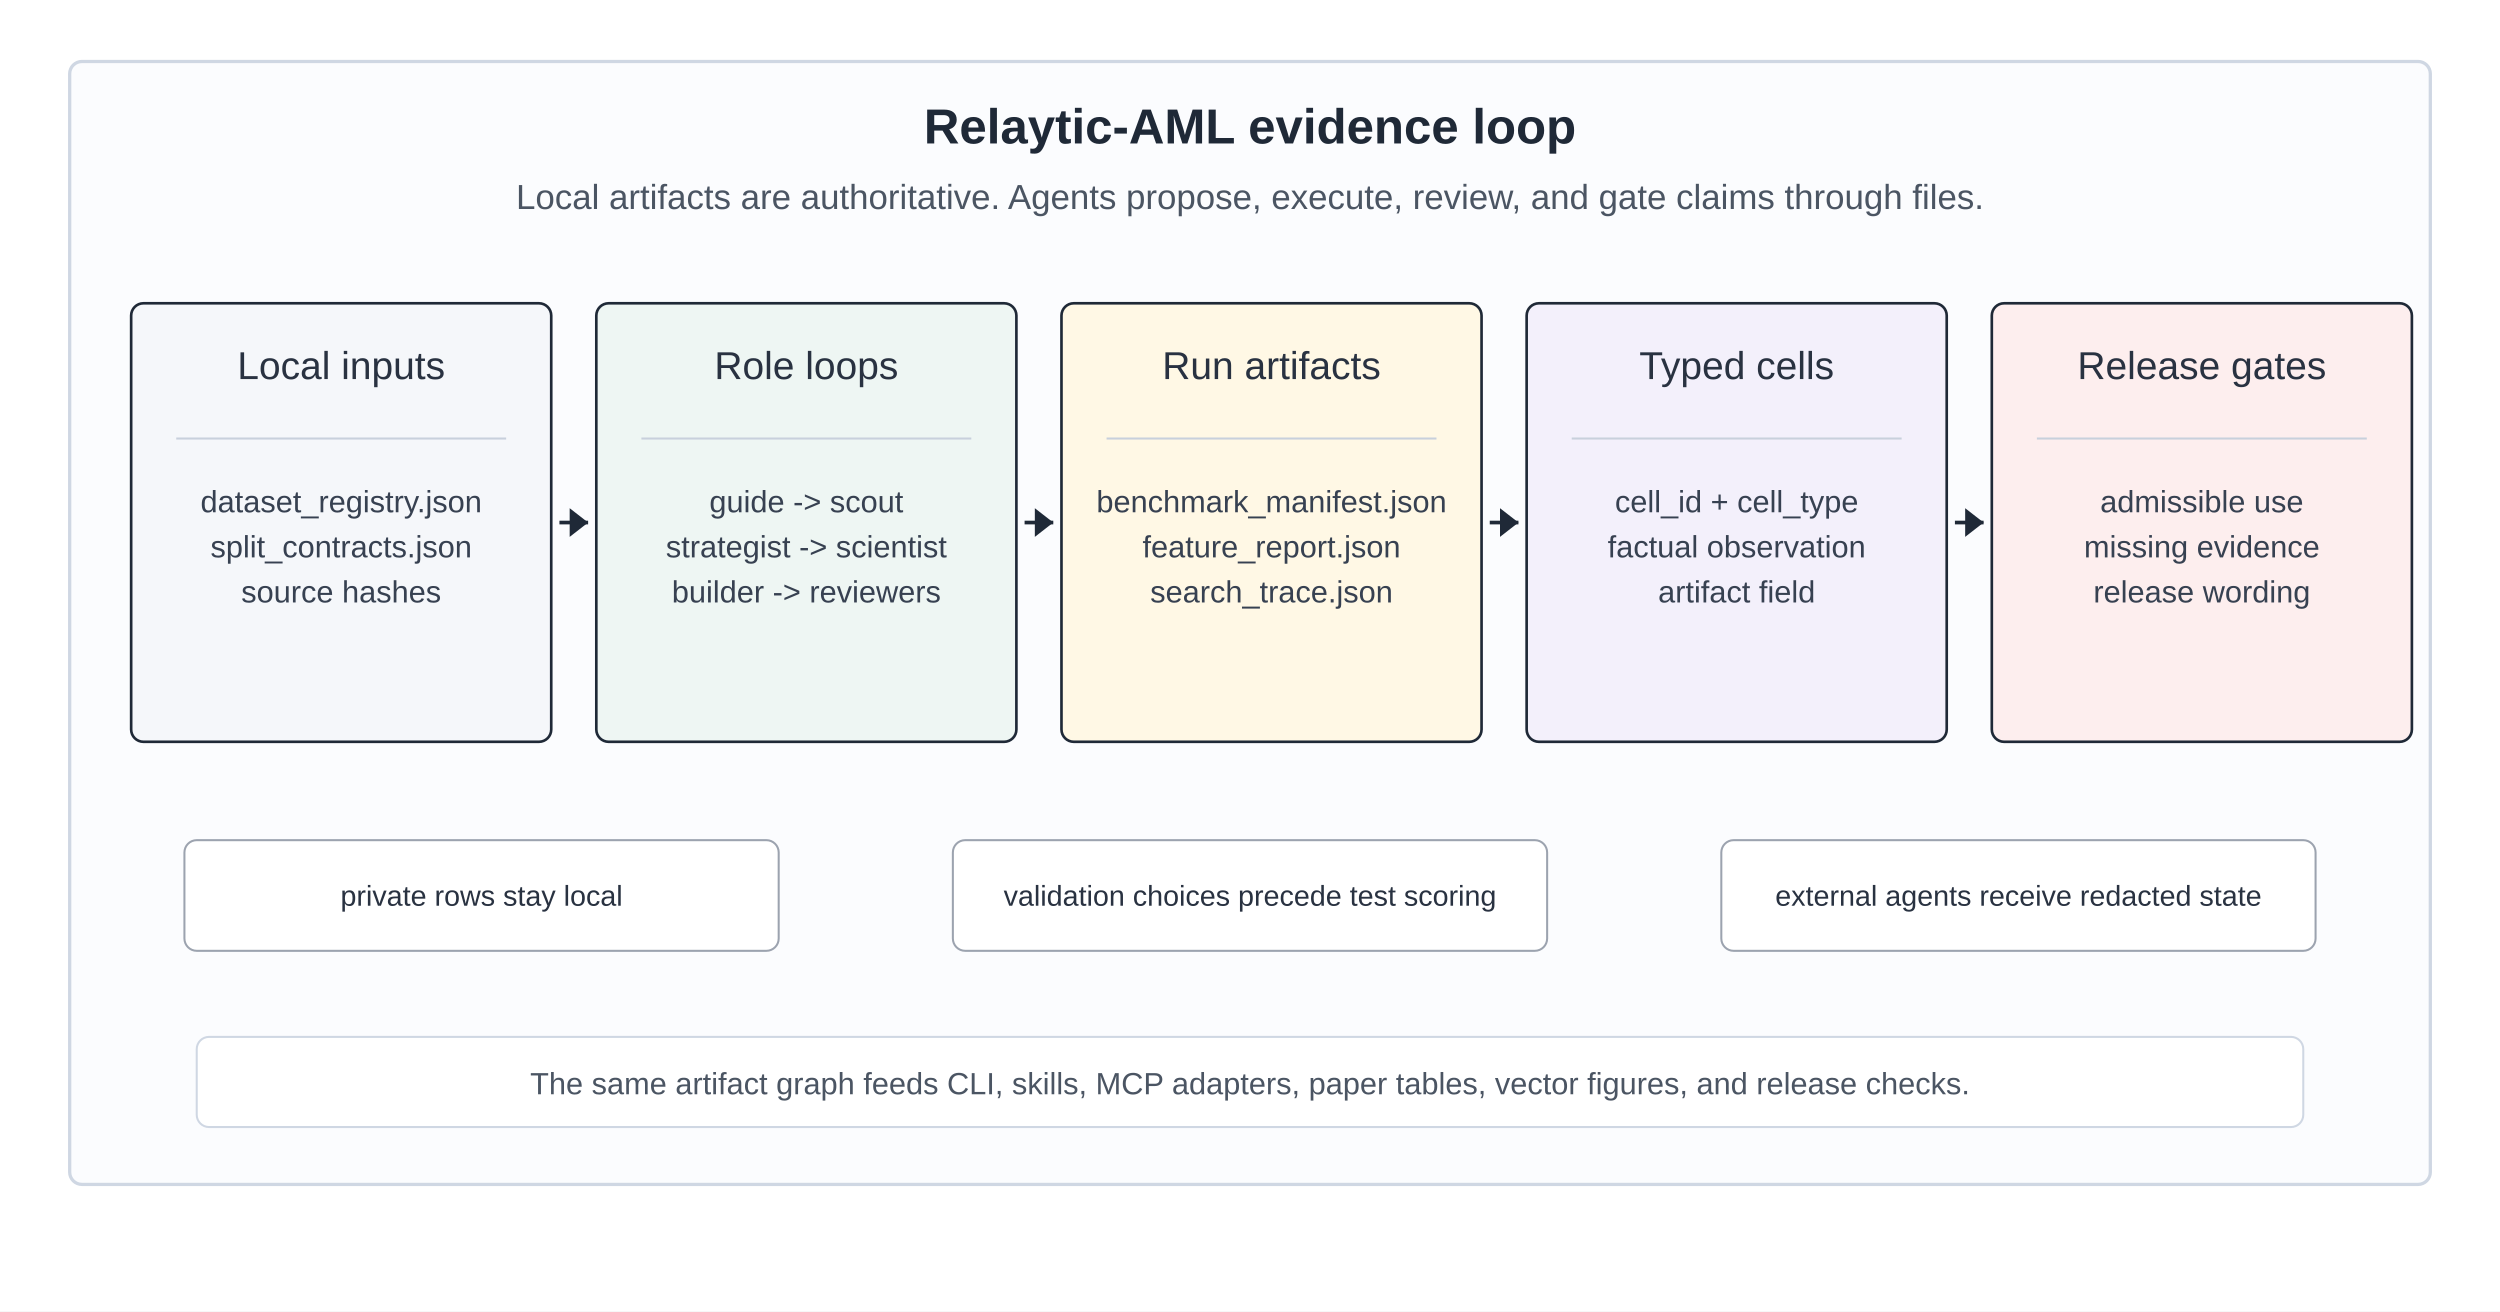
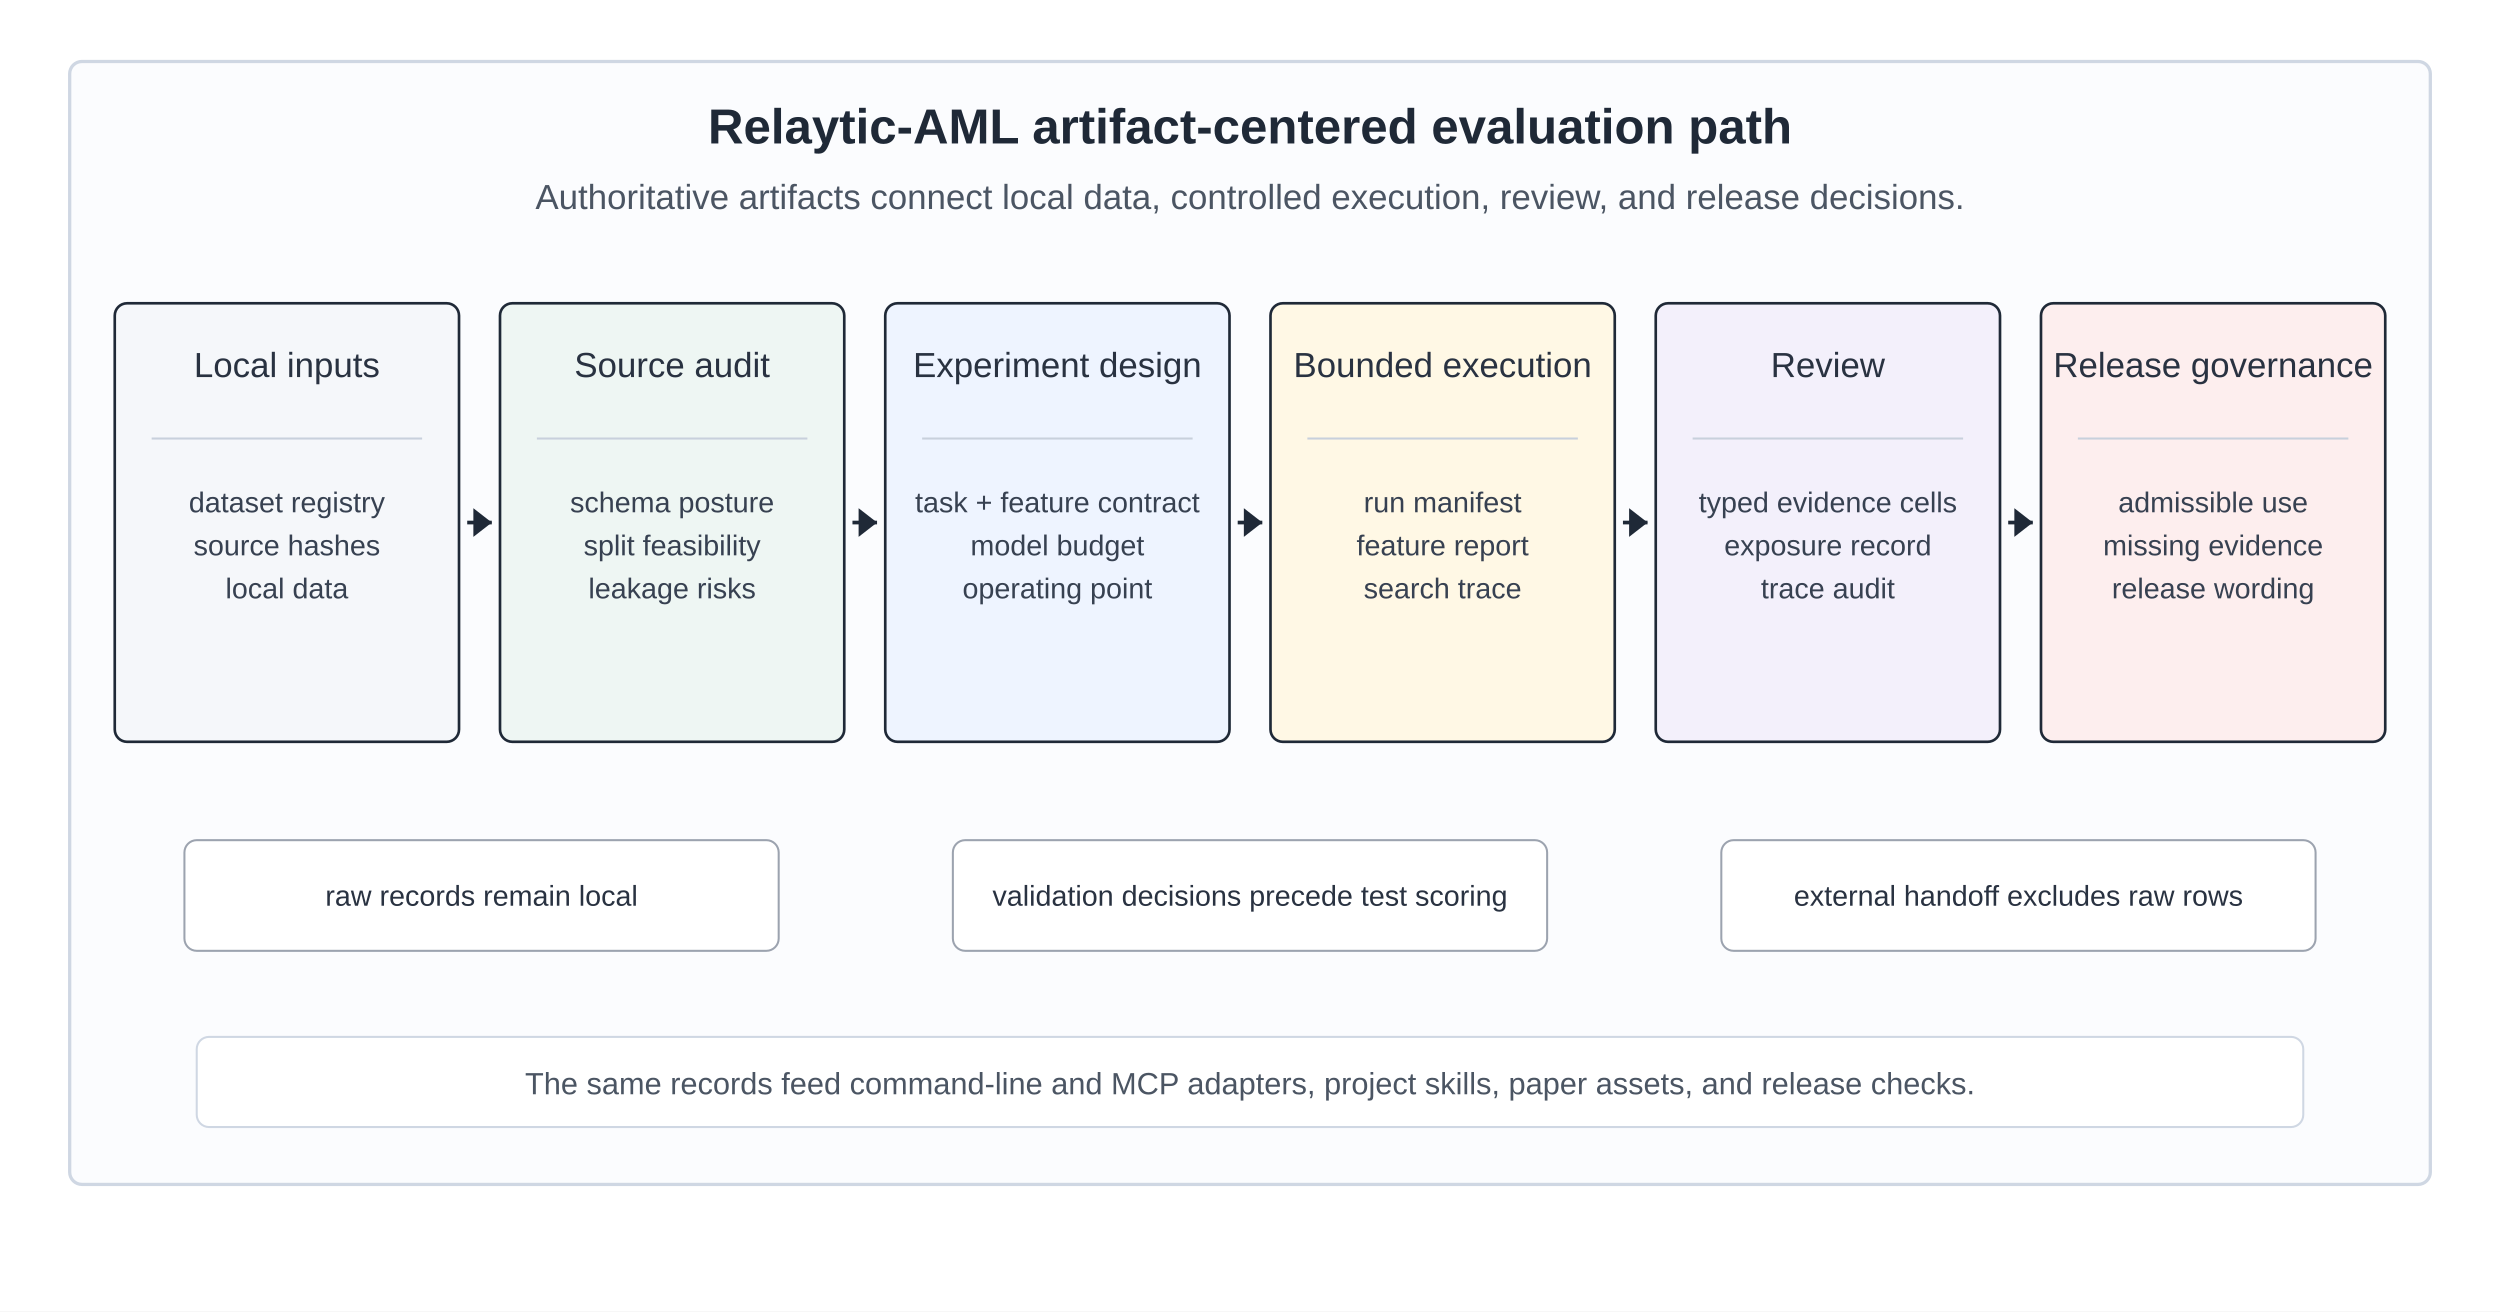
<svg xmlns="http://www.w3.org/2000/svg" width="1220" height="640" viewBox="0 0 1220 640" role="img">
  <style>text{font-family:Arial,Helvetica,sans-serif;letter-spacing:0}</style>
  <rect width="100%" height="100%" fill="#ffffff" />
  <rect x="34" y="30" width="1152" height="548" rx="6" fill="#fbfcfe" stroke="#cfd7e3" stroke-width="1.6" />
-   <text x="610" y="70" text-anchor="middle" font-size="24" font-weight="700" fill="#1f2937">Relaytic-AML evidence loop</text>
-   <text x="610" y="102" text-anchor="middle" font-size="17" fill="#4b5563">Local artifacts are authoritative. Agents propose, execute, review, and gate claims through files.</text>
-   <rect x="64" y="148" width="205" height="214" rx="6" fill="#f5f7fa" stroke="#1f2937" stroke-width="1.3" />
-   <text x="166.5" y="185.0" text-anchor="middle" font-size="19" fill="#293241">Local inputs</text>
-   <line x1="86" y1="214" x2="247" y2="214" stroke="#c8d0dc" stroke-width="1" />
-   <text x="166.5" y="250.0" text-anchor="middle" font-size="15" fill="#374151">dataset_registry.json</text>
-   <text x="166.5" y="272.0" text-anchor="middle" font-size="15" fill="#374151">split_contracts.json</text>
-   <text x="166.5" y="294.0" text-anchor="middle" font-size="15" fill="#374151">source hashes</text>
-   <line x1="273" y1="255" x2="287" y2="255" stroke="#1f2937" stroke-width="1.8" />
-   <polygon points="287,255 278,248 278,262" fill="#1f2937" />
-   <rect x="291" y="148" width="205" height="214" rx="6" fill="#eef6f3" stroke="#1f2937" stroke-width="1.3" />
-   <text x="393.5" y="185.0" text-anchor="middle" font-size="19" fill="#293241">Role loops</text>
-   <line x1="313" y1="214" x2="474" y2="214" stroke="#c8d0dc" stroke-width="1" />
-   <text x="393.5" y="250.0" text-anchor="middle" font-size="15" fill="#374151">guide -&gt; scout</text>
-   <text x="393.5" y="272.0" text-anchor="middle" font-size="15" fill="#374151">strategist -&gt; scientist</text>
-   <text x="393.5" y="294.0" text-anchor="middle" font-size="15" fill="#374151">builder -&gt; reviewers</text>
-   <line x1="500" y1="255" x2="514" y2="255" stroke="#1f2937" stroke-width="1.8" />
-   <polygon points="514,255 505,248 505,262" fill="#1f2937" />
-   <rect x="518" y="148" width="205" height="214" rx="6" fill="#fff8e5" stroke="#1f2937" stroke-width="1.3" />
-   <text x="620.5" y="185.0" text-anchor="middle" font-size="19" fill="#293241">Run artifacts</text>
-   <line x1="540" y1="214" x2="701" y2="214" stroke="#c8d0dc" stroke-width="1" />
-   <text x="620.5" y="250.0" text-anchor="middle" font-size="15" fill="#374151">benchmark_manifest.json</text>
-   <text x="620.5" y="272.0" text-anchor="middle" font-size="15" fill="#374151">feature_report.json</text>
-   <text x="620.5" y="294.0" text-anchor="middle" font-size="15" fill="#374151">search_trace.json</text>
-   <line x1="727" y1="255" x2="741" y2="255" stroke="#1f2937" stroke-width="1.8" />
-   <polygon points="741,255 732,248 732,262" fill="#1f2937" />
-   <rect x="745" y="148" width="205" height="214" rx="6" fill="#f3f0fb" stroke="#1f2937" stroke-width="1.3" />
-   <text x="847.5" y="185.0" text-anchor="middle" font-size="19" fill="#293241">Typed cells</text>
-   <line x1="767" y1="214" x2="928" y2="214" stroke="#c8d0dc" stroke-width="1" />
-   <text x="847.5" y="250.0" text-anchor="middle" font-size="15" fill="#374151">cell_id + cell_type</text>
-   <text x="847.5" y="272.0" text-anchor="middle" font-size="15" fill="#374151">factual observation</text>
-   <text x="847.5" y="294.0" text-anchor="middle" font-size="15" fill="#374151">artifact field</text>
-   <line x1="954" y1="255" x2="968" y2="255" stroke="#1f2937" stroke-width="1.8" />
-   <polygon points="968,255 959,248 959,262" fill="#1f2937" />
-   <rect x="972" y="148" width="205" height="214" rx="6" fill="#fdeeee" stroke="#1f2937" stroke-width="1.3" />
-   <text x="1074.5" y="185.0" text-anchor="middle" font-size="19" fill="#293241">Release gates</text>
-   <line x1="994" y1="214" x2="1155" y2="214" stroke="#c8d0dc" stroke-width="1" />
-   <text x="1074.5" y="250.0" text-anchor="middle" font-size="15" fill="#374151">admissible use</text>
-   <text x="1074.5" y="272.0" text-anchor="middle" font-size="15" fill="#374151">missing evidence</text>
-   <text x="1074.5" y="294.0" text-anchor="middle" font-size="15" fill="#374151">release wording</text>
+   <text x="610" y="70" text-anchor="middle" font-size="24" font-weight="700" fill="#1f2937">Relaytic-AML artifact-centered evaluation path</text>
+   <text x="610" y="102" text-anchor="middle" font-size="17" fill="#4b5563">Authoritative artifacts connect local data, controlled execution, review, and release decisions.</text>
+   <rect x="56" y="148" width="168" height="214" rx="6" fill="#f5f7fa" stroke="#1f2937" stroke-width="1.3" />
+   <text x="140.0" y="184.0" text-anchor="middle" font-size="17" fill="#293241">Local inputs</text>
+   <line x1="74" y1="214" x2="206" y2="214" stroke="#c8d0dc" stroke-width="1" />
+   <text x="140.0" y="250.0" text-anchor="middle" font-size="14" fill="#374151">dataset registry</text>
+   <text x="140.0" y="271.0" text-anchor="middle" font-size="14" fill="#374151">source hashes</text>
+   <text x="140.0" y="292.0" text-anchor="middle" font-size="14" fill="#374151">local data</text>
+   <line x1="228" y1="255" x2="240" y2="255" stroke="#1f2937" stroke-width="1.8" />
+   <polygon points="240,255 231,248 231,262" fill="#1f2937" />
+   <rect x="244" y="148" width="168" height="214" rx="6" fill="#eef6f3" stroke="#1f2937" stroke-width="1.3" />
+   <text x="328.0" y="184.0" text-anchor="middle" font-size="17" fill="#293241">Source audit</text>
+   <line x1="262" y1="214" x2="394" y2="214" stroke="#c8d0dc" stroke-width="1" />
+   <text x="328.0" y="250.0" text-anchor="middle" font-size="14" fill="#374151">schema posture</text>
+   <text x="328.0" y="271.0" text-anchor="middle" font-size="14" fill="#374151">split feasibility</text>
+   <text x="328.0" y="292.0" text-anchor="middle" font-size="14" fill="#374151">leakage risks</text>
+   <line x1="416" y1="255" x2="428" y2="255" stroke="#1f2937" stroke-width="1.8" />
+   <polygon points="428,255 419,248 419,262" fill="#1f2937" />
+   <rect x="432" y="148" width="168" height="214" rx="6" fill="#eef4ff" stroke="#1f2937" stroke-width="1.3" />
+   <text x="516.0" y="184.0" text-anchor="middle" font-size="17" fill="#293241">Experiment design</text>
+   <line x1="450" y1="214" x2="582" y2="214" stroke="#c8d0dc" stroke-width="1" />
+   <text x="516.0" y="250.0" text-anchor="middle" font-size="14" fill="#374151">task + feature contract</text>
+   <text x="516.0" y="271.0" text-anchor="middle" font-size="14" fill="#374151">model budget</text>
+   <text x="516.0" y="292.0" text-anchor="middle" font-size="14" fill="#374151">operating point</text>
+   <line x1="604" y1="255" x2="616" y2="255" stroke="#1f2937" stroke-width="1.8" />
+   <polygon points="616,255 607,248 607,262" fill="#1f2937" />
+   <rect x="620" y="148" width="168" height="214" rx="6" fill="#fff8e5" stroke="#1f2937" stroke-width="1.3" />
+   <text x="704.0" y="184.0" text-anchor="middle" font-size="17" fill="#293241">Bounded execution</text>
+   <line x1="638" y1="214" x2="770" y2="214" stroke="#c8d0dc" stroke-width="1" />
+   <text x="704.0" y="250.0" text-anchor="middle" font-size="14" fill="#374151">run manifest</text>
+   <text x="704.0" y="271.0" text-anchor="middle" font-size="14" fill="#374151">feature report</text>
+   <text x="704.0" y="292.0" text-anchor="middle" font-size="14" fill="#374151">search trace</text>
+   <line x1="792" y1="255" x2="804" y2="255" stroke="#1f2937" stroke-width="1.8" />
+   <polygon points="804,255 795,248 795,262" fill="#1f2937" />
+   <rect x="808" y="148" width="168" height="214" rx="6" fill="#f3f0fb" stroke="#1f2937" stroke-width="1.3" />
+   <text x="892.0" y="184.0" text-anchor="middle" font-size="17" fill="#293241">Review</text>
+   <line x1="826" y1="214" x2="958" y2="214" stroke="#c8d0dc" stroke-width="1" />
+   <text x="892.0" y="250.0" text-anchor="middle" font-size="14" fill="#374151">typed evidence cells</text>
+   <text x="892.0" y="271.0" text-anchor="middle" font-size="14" fill="#374151">exposure record</text>
+   <text x="892.0" y="292.0" text-anchor="middle" font-size="14" fill="#374151">trace audit</text>
+   <line x1="980" y1="255" x2="992" y2="255" stroke="#1f2937" stroke-width="1.8" />
+   <polygon points="992,255 983,248 983,262" fill="#1f2937" />
+   <rect x="996" y="148" width="168" height="214" rx="6" fill="#fdeeee" stroke="#1f2937" stroke-width="1.3" />
+   <text x="1080.0" y="184.0" text-anchor="middle" font-size="17" fill="#293241">Release governance</text>
+   <line x1="1014" y1="214" x2="1146" y2="214" stroke="#c8d0dc" stroke-width="1" />
+   <text x="1080.0" y="250.0" text-anchor="middle" font-size="14" fill="#374151">admissible use</text>
+   <text x="1080.0" y="271.0" text-anchor="middle" font-size="14" fill="#374151">missing evidence</text>
+   <text x="1080.0" y="292.0" text-anchor="middle" font-size="14" fill="#374151">release wording</text>
  <rect x="90" y="410" width="290" height="54" rx="6" fill="#ffffff" stroke="#9ca3af" stroke-width="1" />
-   <text x="235.0" y="442.0" text-anchor="middle" font-size="14" fill="#293241">private rows stay local</text>
+   <text x="235.0" y="442.0" text-anchor="middle" font-size="14" fill="#293241">raw records remain local</text>
  <rect x="465" y="410" width="290" height="54" rx="6" fill="#ffffff" stroke="#9ca3af" stroke-width="1" />
-   <text x="610.0" y="442.0" text-anchor="middle" font-size="14" fill="#293241">validation choices precede test scoring</text>
+   <text x="610.0" y="442.0" text-anchor="middle" font-size="14" fill="#293241">validation decisions precede test scoring</text>
  <rect x="840" y="410" width="290" height="54" rx="6" fill="#ffffff" stroke="#9ca3af" stroke-width="1" />
-   <text x="985.0" y="442.0" text-anchor="middle" font-size="14" fill="#293241">external agents receive redacted state</text>
+   <text x="985.0" y="442.0" text-anchor="middle" font-size="14" fill="#293241">external handoff excludes raw rows</text>
  <rect x="96" y="506" width="1028" height="44" rx="6" fill="#ffffff" stroke="#cfd7e3" stroke-width="1" />
-   <text x="610" y="534" text-anchor="middle" font-size="15" fill="#4b5563">The same artifact graph feeds CLI, skills, MCP adapters, paper tables, vector figures, and release checks.</text>
+   <text x="610" y="534" text-anchor="middle" font-size="15" fill="#4b5563">The same records feed command-line and MCP adapters, project skills, paper assets, and release checks.</text>
</svg>
